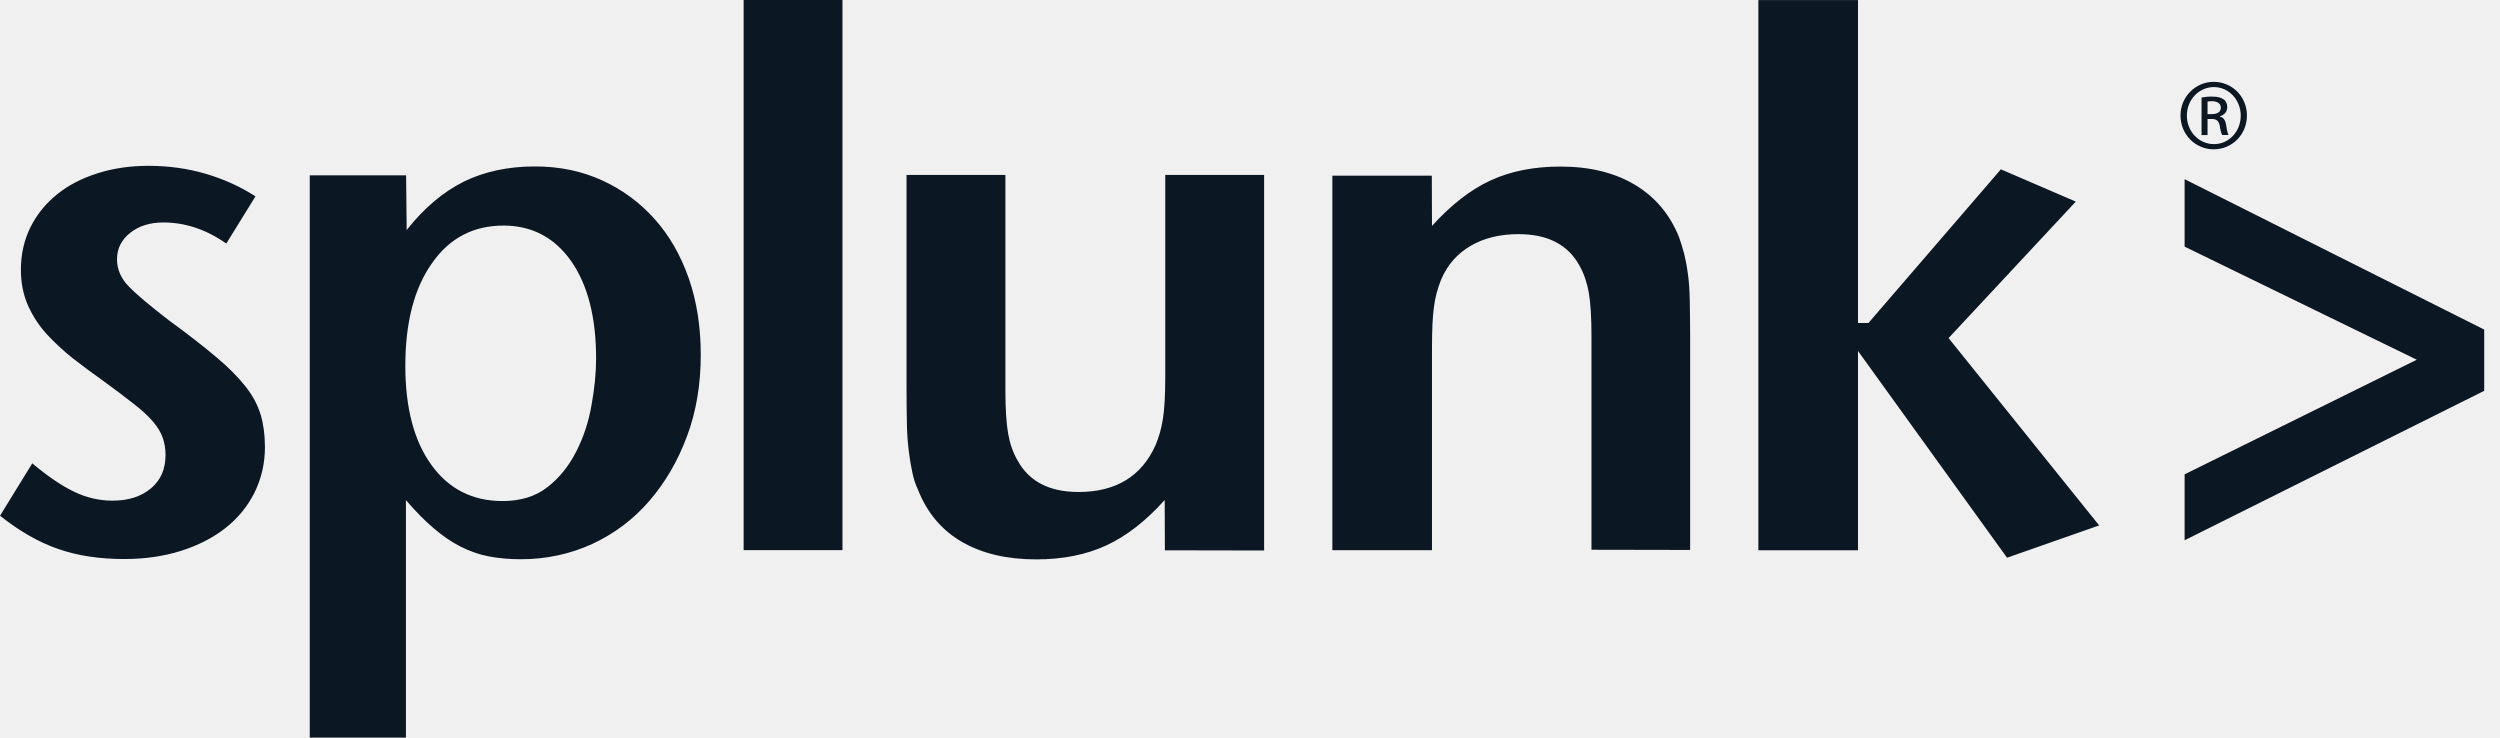
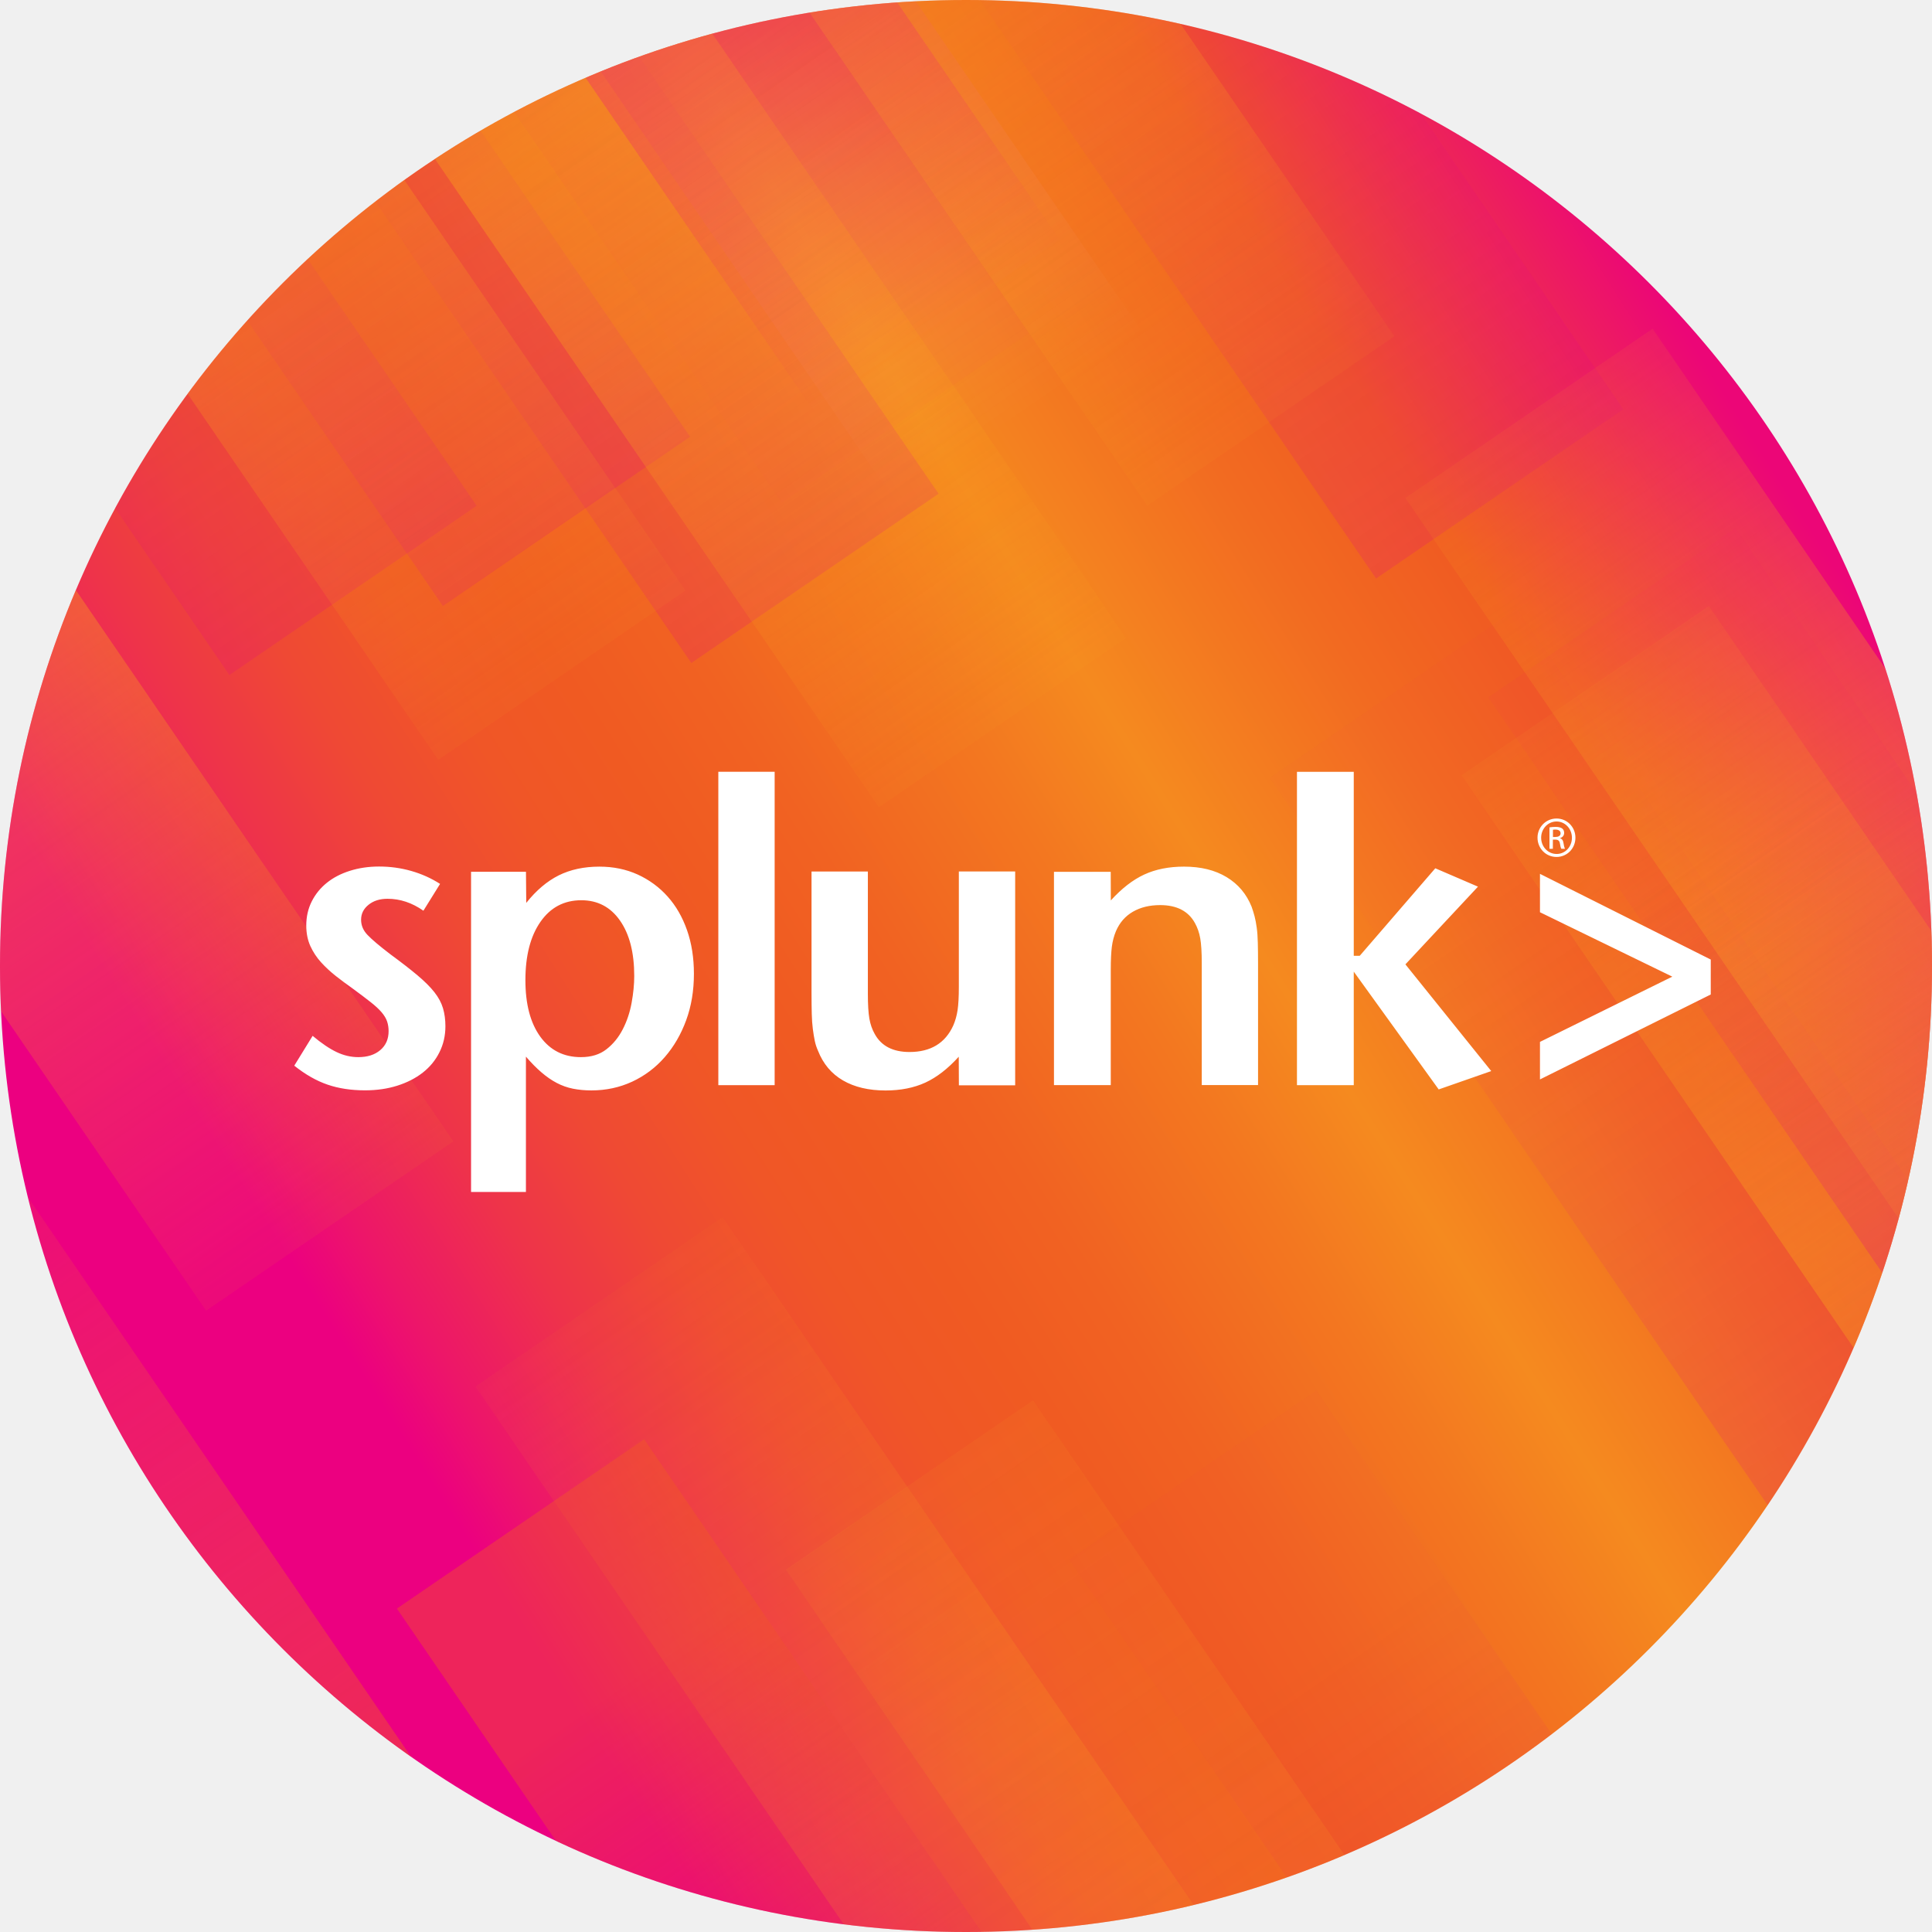
- <svg xmlns="http://www.w3.org/2000/svg" fill="none" version="1.1" viewBox="0 0 122 36">
-   <path d="m12.93 21.8c0 0.802-0.17 1.547-0.509 2.236-0.339 0.679-0.82 1.264-1.423 1.736-0.613 0.481-1.338 0.849-2.177 1.113-0.839 0.264-1.762 0.396-2.761 0.396-1.197 0-2.271-0.16-3.213-0.49-0.942-0.321-1.894-0.868-2.846-1.623l1.574-2.557c0.754 0.632 1.432 1.094 2.045 1.387 0.603 0.292 1.225 0.434 1.866 0.434 0.782 0 1.404-0.198 1.885-0.604 0.481-0.406 0.707-0.943 0.707-1.632 0-0.292-0.047-0.566-0.132-0.821-0.085-0.255-0.245-0.519-0.471-0.792-0.226-0.264-0.546-0.566-0.952-0.877-0.396-0.311-0.914-0.708-1.555-1.17-0.481-0.34-0.961-0.698-1.423-1.057-0.462-0.368-0.876-0.755-1.263-1.17-0.377-0.415-0.678-0.877-0.914-1.396-0.226-0.509-0.349-1.104-0.349-1.755 0-0.755 0.16-1.453 0.471-2.076s0.744-1.151 1.291-1.594c0.546-0.443 1.197-0.783 1.969-1.028 0.763-0.245 1.592-0.368 2.497-0.368 0.952 0 1.866 0.123 2.751 0.377 0.886 0.255 1.706 0.623 2.469 1.113l-1.423 2.302c-0.971-0.679-1.998-1.028-3.072-1.028-0.65 0-1.197 0.17-1.621 0.509s-0.641 0.764-0.641 1.283c0 0.491 0.189 0.934 0.565 1.321 0.377 0.396 1.027 0.934 1.951 1.651 0.933 0.679 1.706 1.283 2.309 1.792 0.613 0.509 1.093 1 1.451 1.453 0.358 0.453 0.594 0.906 0.735 1.377 0.141 0.481 0.207 0.991 0.207 1.557zm16.16-4.311c0 0.708-0.075 1.472-0.226 2.292-0.141 0.821-0.396 1.576-0.754 2.274-0.358 0.698-0.82 1.274-1.395 1.717-0.575 0.453-1.31 0.679-2.186 0.679-1.47 0-2.629-0.585-3.477-1.764-0.848-1.17-1.272-2.783-1.272-4.83 0-2.104 0.424-3.764 1.291-5 0.858-1.236 2.026-1.849 3.496-1.849 1.395 0 2.497 0.585 3.307 1.736 0.81 1.16 1.216 2.745 1.216 4.745zm5.107-0.179c0-1.368-0.198-2.613-0.584-3.726-0.396-1.123-0.942-2.085-1.668-2.896-0.726-0.811-1.574-1.434-2.563-1.887s-2.082-0.679-3.279-0.679c-1.319 0-2.478 0.255-3.477 0.745-0.999 0.5-1.932 1.283-2.78 2.358l-0.028-2.67h-4.702v27.44h4.693v-11.59c0.462 0.538 0.904 0.991 1.338 1.358 0.424 0.368 0.858 0.67 1.3 0.896 0.443 0.226 0.904 0.396 1.394 0.491 0.49 0.094 1.018 0.141 1.574 0.141 1.244 0 2.412-0.255 3.486-0.745 1.074-0.5 2.007-1.198 2.789-2.104s1.395-1.962 1.838-3.16c0.452-1.208 0.669-2.538 0.669-3.972zm2.092 9.538h4.824v-26.85h-4.824v26.85zm25.4 0.009v-18.32h-4.824v9.858c0 0.877-0.038 1.557-0.113 2.038-0.075 0.481-0.198 0.906-0.367 1.302-0.678 1.509-1.932 2.274-3.75 2.274-1.423 0-2.412-0.509-2.978-1.538-0.226-0.387-0.377-0.83-0.462-1.321-0.085-0.49-0.132-1.198-0.132-2.132v-10.48h-4.824v10.41c0 0.708 0.009 1.311 0.019 1.792 0.009 0.481 0.047 0.924 0.094 1.302 0.047 0.377 0.104 0.717 0.17 1.01 0.057 0.292 0.151 0.575 0.273 0.84 0.443 1.123 1.15 1.972 2.139 2.547 0.989 0.575 2.205 0.859 3.637 0.859 1.291 0 2.431-0.227 3.411-0.679s1.932-1.189 2.855-2.217l0.009 2.453 4.843 0.009zm20.79-0.009v-10.39c0-0.708-0.009-1.311-0.019-1.811-0.009-0.5-0.038-0.934-0.094-1.302-0.047-0.368-0.113-0.689-0.179-0.962-0.075-0.283-0.16-0.557-0.254-0.821-0.443-1.094-1.15-1.943-2.139-2.538s-2.205-0.896-3.647-0.896c-1.291 0-2.431 0.226-3.411 0.679s-1.932 1.198-2.855 2.217l-0.009-2.453h-4.853v18.28h4.862v-9.868c0-0.849 0.028-1.519 0.094-1.991 0.057-0.472 0.179-0.915 0.349-1.34 0.311-0.736 0.801-1.283 1.451-1.66s1.423-0.566 2.327-0.566c1.423 0 2.412 0.509 2.978 1.538 0.217 0.387 0.367 0.83 0.452 1.311 0.085 0.481 0.132 1.198 0.132 2.123v10.43l4.815 0.009zm19.96-1.208-7.349-9.142 6.209-6.66-3.656-1.575-6.464 7.5h-0.509v-15.76h-4.862v26.85h4.862v-9.726l7.274 10.09 4.494-1.576zm18.79-6.566v-2.991l-14.62-7.34v3.292l11.33 5.519-11.33 5.594v3.217l14.62-7.292zm-13.2-15.08c-0.895 0-1.621 0.736-1.621 1.642 0 0.924 0.726 1.651 1.621 1.651 0.905 0 1.621-0.726 1.621-1.651 0-0.915-0.716-1.642-1.621-1.642zm0.01 0.255c0.725 0 1.309 0.623 1.309 1.396 0 0.774-0.584 1.396-1.309 1.387-0.735 0-1.32-0.613-1.32-1.396 0-0.764 0.585-1.387 1.32-1.387zm-0.311 1.557h0.197c0.236 0 0.349 0.085 0.396 0.321 0.038 0.245 0.085 0.406 0.123 0.462h0.311c-0.029-0.057-0.076-0.17-0.113-0.453-0.038-0.274-0.142-0.415-0.311-0.443v-0.019c0.198-0.057 0.358-0.207 0.358-0.443 0-0.17-0.057-0.302-0.17-0.377-0.113-0.085-0.292-0.141-0.565-0.141-0.217 0-0.368 0.019-0.518 0.047v1.83h0.292v-0.783zm0-0.849c0.047-0.009 0.113-0.019 0.207-0.019 0.33 0 0.443 0.16 0.443 0.321 0 0.226-0.208 0.311-0.443 0.311h-0.207v-0.613z" fill="#0C1724" />
+ <svg xmlns="http://www.w3.org/2000/svg" width="1200" height="1200" viewBox="0 0 1200 1200" fill="none">
+   <g clip-path="url(#clip0)">
+     <path d="M600 1200C931.371 1200 1200 931.371 1200 600C1200 268.629 931.371 0 600 0C268.629 0 0 268.629 0 600C0 931.371 268.629 1200 600 1200Z" fill="url(#paint0_linear)" />
+     <path opacity="0.2" fill-rule="evenodd" clip-rule="evenodd" d="M710.16 207.142L556.582 312.306L213.567 -188.585L367.146 -293.749L710.16 207.142Z" fill="url(#paint1_linear)" />
+     <path opacity="0.2" fill-rule="evenodd" clip-rule="evenodd" d="M296.051 314.149L142.473 419.285L-200.52 -81.6L-46.942 -186.764L296.051 314.149Z" fill="url(#paint2_linear)" />
+     <path opacity="0.2" fill-rule="evenodd" clip-rule="evenodd" d="M428.635 271.287L275.056 376.424L-67.931 -124.462L85.647 -229.625L428.635 271.287Z" fill="url(#paint3_linear)" />
+     <path opacity="0.2" fill-rule="evenodd" clip-rule="evenodd" d="M582.966 306.671L429.387 411.807L86.4 -89.078L239.978 -194.242L582.966 306.671Z" fill="url(#paint4_linear)" />
+     <path opacity="0.2" fill-rule="evenodd" clip-rule="evenodd" d="M1008.27 254.209L854.695 359.345L511.708 -141.54L665.286 -246.704L1008.27 254.209Z" fill="url(#paint5_linear)" />
+     <path opacity="0.2" fill-rule="evenodd" clip-rule="evenodd" d="M639.049 207.066L485.471 312.229L144.813 -185.269L298.391 -290.433L639.049 207.066Z" fill="url(#paint6_linear)" />
+     <path opacity="0.2" fill-rule="evenodd" clip-rule="evenodd" d="M1282.8 875.449L1129.22 980.591L788.569 483.12L942.148 377.956L1282.8 875.449Z" fill="url(#paint7_linear)" />
+     <path opacity="0.444" fill-rule="evenodd" clip-rule="evenodd" d="M699.469 396.262L545.891 501.425L75.36 -185.711L228.938 -290.875L699.469 396.262Z" fill="url(#paint8_linear)" />
+     <path opacity="0.444" fill-rule="evenodd" clip-rule="evenodd" d="M1112.22 1556.92L958.642 1662.08L488.084 974.918L641.662 869.755L1112.22 1556.92Z" fill="url(#paint9_linear)" />
+     <path opacity="0.2" fill-rule="evenodd" clip-rule="evenodd" d="M1158.31 1361.07L1004.73 1466.23L664.047 968.733L817.625 863.569L1158.31 1361.07Z" fill="url(#paint10_linear)" />
+     <path opacity="0.444" fill-rule="evenodd" clip-rule="evenodd" d="M425.755 366.796L272.204 471.96L-198 -214.697L-44.422 -319.838L425.755 366.796Z" fill="url(#paint11_linear)" />
+     <path opacity="0.444" fill-rule="evenodd" clip-rule="evenodd" d="M1496.68 890.815L1343.1 995.978L872.896 309.316L1026.47 204.153L1496.68 890.815Z" fill="url(#paint12_linear)" />
+     <path opacity="0.444" fill-rule="evenodd" clip-rule="evenodd" d="M281.58 708.917L128.002 814.08L-342.196 127.424L-188.618 22.26L281.58 708.917Z" fill="url(#paint13_linear)" />
+     <path opacity="0.444" fill-rule="evenodd" clip-rule="evenodd" d="M1531.55 1063.06L1378 1168.22L907.8 481.566L1061.38 376.424L1531.55 1063.06Z" fill="url(#paint14_linear)" />
+     <path opacity="0.444" fill-rule="evenodd" clip-rule="evenodd" d="M866.133 208.893L712.582 314.057L242.378 -372.605L395.956 -477.742L866.133 208.893Z" fill="url(#paint15_linear)" />
+     <path opacity="0.444" fill-rule="evenodd" clip-rule="evenodd" d="M919.096 1442.67L765.518 1547.84L295.314 861.18L448.893 756.017L919.096 1442.67Z" fill="url(#paint16_linear)" />
+     <path opacity="0.444" fill-rule="evenodd" clip-rule="evenodd" d="M691.866 198.066L538.287 303.229L68.084 -383.427L221.662 -488.591L691.866 198.066Z" fill="url(#paint17_linear)" />
+     <path opacity="0.444" fill-rule="evenodd" clip-rule="evenodd" d="M325.915 1194.27L172.336 1299.43L-155.716 820.364L-2.138 715.2L325.915 1194.27Z" fill="url(#paint18_linear)" />
+     <path opacity="0.4" fill-rule="evenodd" clip-rule="evenodd" d="M1421.45 829.664L1267.88 934.827L924.36 433.14L1077.91 327.971L1421.45 829.664Z" fill="url(#paint19_linear)" />
+     <path opacity="0.4" fill-rule="evenodd" clip-rule="evenodd" d="M743.64 1395.64L590.062 1500.8L246.518 999.109L400.096 893.945L743.64 1395.64Z" fill="url(#paint20_linear)" />
+     <path d="M276.655 637.429C276.655 643.265 275.422 648.66 272.929 653.618C270.464 658.576 267.005 662.765 262.576 666.229C258.147 669.693 252.9 672.387 246.796 674.324C240.698 676.26 234.011 677.225 226.767 677.225C218.089 677.225 210.316 676.053 203.422 673.674C196.56 671.329 189.665 667.396 182.776 661.915L194.182 643.38C199.664 647.984 204.595 651.327 209.024 653.438C213.42 655.549 217.936 656.607 222.545 656.607C228.207 656.607 232.751 655.173 236.209 652.238C239.667 649.304 241.369 645.376 241.369 640.418C241.369 638.307 241.047 636.284 240.431 634.435C239.815 632.585 238.669 630.682 237 628.718C235.331 626.782 233.04 624.644 230.111 622.353C227.209 620.067 223.456 617.22 218.847 613.849C215.329 611.356 211.865 608.804 208.522 606.164C205.151 603.496 202.129 600.682 199.375 597.66C196.647 594.638 194.449 591.294 192.747 587.569C191.078 583.844 190.227 579.595 190.227 574.844C190.227 569.362 191.373 564.344 193.658 559.827C195.944 555.311 199.085 551.471 203.04 548.302C207 545.105 211.751 542.64 217.32 540.884C222.862 539.122 228.905 538.216 235.445 538.216C242.335 538.216 248.995 539.127 255.447 540.971C261.9 542.815 267.851 545.487 273.338 549.005L262.985 565.664C255.916 560.705 248.498 558.245 240.698 558.245C235.947 558.245 231.987 559.478 228.911 561.971C225.802 564.464 224.28 567.545 224.28 571.265C224.28 574.816 225.627 578.013 228.387 580.827C231.115 583.674 235.805 587.629 242.52 592.762C249.267 597.72 254.869 602.056 259.293 605.782C263.722 609.507 267.24 612.998 269.82 616.282C272.4 619.565 274.162 622.882 275.16 626.253C276.158 629.662 276.655 633.355 276.655 637.429ZM393.933 606.196C393.933 611.329 393.404 616.871 392.318 622.795C391.26 628.718 389.416 634.233 386.836 639.245C384.256 644.291 380.885 648.453 376.691 651.709C372.496 654.993 367.216 656.607 360.796 656.607C350.122 656.607 341.705 652.353 335.547 643.849C329.416 635.345 326.34 623.673 326.34 608.804C326.34 593.585 329.449 581.498 335.695 572.558C341.913 563.613 350.389 559.156 361.064 559.156C371.209 559.156 379.216 563.378 385.08 571.767C390.998 580.216 393.933 591.682 393.933 606.196ZM431.002 604.849C431.002 594.938 429.595 585.933 426.747 577.811C423.9 569.656 419.885 562.68 414.665 556.844C409.445 551.007 403.227 546.464 396.071 543.18C388.887 539.924 380.967 538.282 372.289 538.282C362.727 538.282 354.311 540.098 347.04 543.709C339.769 547.347 333.049 553.036 326.864 560.809L326.689 541.456H292.582V740.351H326.662V656.302C330.033 660.202 333.262 663.485 336.371 666.125C339.48 668.793 342.616 670.964 345.813 672.638C349.009 674.313 352.38 675.513 355.931 676.216C359.482 676.92 363.295 677.275 367.369 677.275C376.402 677.275 384.845 675.458 392.651 671.847C400.451 668.209 407.198 663.136 412.887 656.596C418.576 650.056 423.005 642.404 426.202 633.665C429.42 624.878 431.002 615.289 431.002 604.849ZM446.165 674.002H481.151V479.362H446.165V674.002ZM630.54 674.062V541.271H595.555V612.742C595.555 619.107 595.293 624.033 594.764 627.491C594.235 630.949 593.329 634.091 592.096 636.933C587.138 647.902 578.078 653.416 564.911 653.416C554.618 653.416 547.402 649.691 543.327 642.245C541.713 639.431 540.6 636.235 539.984 632.684C539.367 629.133 539.046 624.005 539.046 617.258V541.298H504.055V616.756C504.055 621.889 504.115 626.231 504.202 629.776C504.289 633.322 504.524 636.464 504.878 639.218C505.233 641.973 505.642 644.411 506.078 646.522C506.52 648.633 507.191 650.684 508.075 652.62C511.271 660.774 516.431 666.933 523.62 671.094C530.804 675.256 539.602 677.313 550.042 677.313C559.424 677.313 567.665 675.671 574.762 672.415C581.858 669.131 588.753 663.791 595.495 656.345L595.582 674.116H630.54V674.062ZM781.396 674.002V598.718C781.396 593.585 781.336 589.216 781.249 585.611C781.162 581.973 780.955 578.864 780.573 576.196C780.218 573.556 779.782 571.211 779.253 569.187C778.724 567.164 778.107 565.167 777.404 563.204C774.207 555.256 769.047 549.125 761.858 544.789C754.675 540.447 745.876 538.276 735.404 538.276C726.022 538.276 717.78 539.918 710.684 543.202C703.587 546.485 696.693 551.853 689.951 559.271L689.891 541.5H654.638V673.996H689.918V602.438C689.918 596.253 690.153 591.442 690.595 588.011C691.036 584.58 691.887 581.356 693.147 578.335C695.433 573.027 698.956 569.007 703.675 566.28C708.398 563.553 714.027 562.173 720.595 562.173C730.887 562.173 738.104 565.898 742.178 573.289C743.76 576.104 744.878 579.3 745.495 582.818C746.111 586.336 746.433 591.469 746.433 598.184V673.964H781.391V674.002H781.396ZM926.236 665.264L872.924 598.985L918 550.713L891.491 539.307L844.571 593.651H840.846V479.389H805.565V674.029H840.846V603.496L893.602 676.664L926.236 665.264ZM1062.58 617.694V595.991L956.504 542.765V566.607L1038.7 606.611L956.504 647.138V670.451L1062.58 617.694ZM966.764 508.396C960.251 508.396 954.976 513.704 954.976 520.304C954.976 527.018 960.256 532.271 966.764 532.271C973.331 532.271 978.524 527.024 978.524 520.304C978.524 513.676 973.331 508.396 966.824 508.396H966.764ZM966.824 510.24C972.104 510.24 976.353 514.729 976.353 520.358C976.353 525.96 972.131 530.476 966.824 530.416C961.516 530.416 957.235 525.96 957.235 520.298C957.235 514.724 961.516 510.24 966.764 510.24H966.824ZM964.565 521.504H966.033C967.735 521.504 968.586 522.147 968.88 523.822C969.142 525.584 969.469 526.784 969.791 527.193H972.022C971.815 526.784 971.493 525.96 971.171 523.909C970.909 521.945 970.113 520.887 968.94 520.685V520.565C970.375 520.156 971.52 519.071 971.52 517.342C971.52 516.082 971.078 515.171 970.287 514.587C969.496 513.998 968.176 513.589 966.153 513.589C964.571 513.589 963.513 513.736 962.4 513.911V527.198H964.511V521.509H964.565V521.504ZM964.565 515.373C964.92 515.313 965.416 515.253 966.093 515.253C968.466 515.253 969.316 516.425 969.316 517.571C969.316 519.213 967.822 519.856 966.093 519.856H964.565V515.373Z" fill="white" />
+   </g>
+   <defs>
+     <linearGradient id="paint0_linear" x1="1096.43" y1="283.718" x2="125.147" y2="902.538" gradientUnits="userSpaceOnUse">
+       <stop stop-color="#EC0677" />
+       <stop offset="0.165" stop-color="#F05A22" />
+       <stop offset="0.249" stop-color="#F26A21" />
+       <stop offset="0.373" stop-color="#F58A1F" />
+       <stop offset="0.443" stop-color="#F37720" />
+       <stop offset="0.544" stop-color="#F16222" />
+       <stop offset="0.61" stop-color="#F05A22" />
+       <stop offset="0.667" stop-color="#F05627" />
+       <stop offset="0.73" stop-color="#EF4934" />
+       <stop offset="0.795" stop-color="#EE334A" />
+       <stop offset="0.863" stop-color="#ED1669" />
+       <stop offset="0.904" stop-color="#EC0080" />
+     </linearGradient>
+     <linearGradient id="paint1_linear" x1="291.269" y1="-238.934" x2="634.115" y2="259.256" gradientUnits="userSpaceOnUse">
+       <stop offset="0.503" stop-color="#E20782" />
+       <stop offset="1" stop-color="white" stop-opacity="0" />
+     </linearGradient>
+     <linearGradient id="paint2_linear" x1="-53.306" y1="-30.797" x2="218.517" y2="364.189" gradientUnits="userSpaceOnUse">
+       <stop offset="0.037" stop-color="#E20782" stop-opacity="0.1" />
+       <stop offset="1" stop-color="#E20782" />
+     </linearGradient>
+     <linearGradient id="paint3_linear" x1="79.279" y1="-73.659" x2="351.102" y2="321.327" gradientUnits="userSpaceOnUse">
+       <stop offset="0.037" stop-color="#E20782" stop-opacity="0.1" />
+       <stop offset="1" stop-color="#E20782" />
+     </linearGradient>
+     <linearGradient id="paint4_linear" x1="233.612" y1="-38.275" x2="505.435" y2="356.711" gradientUnits="userSpaceOnUse">
+       <stop offset="0.037" stop-color="#E20782" stop-opacity="0.1" />
+       <stop offset="1" stop-color="#E20782" />
+     </linearGradient>
+     <linearGradient id="paint5_linear" x1="658.917" y1="-90.737" x2="930.74" y2="304.249" gradientUnits="userSpaceOnUse">
+       <stop offset="0.037" stop-color="#E20782" stop-opacity="0.1" />
+       <stop offset="1" stop-color="#E20782" />
+     </linearGradient>
+     <linearGradient id="paint6_linear" x1="221.473" y1="-237.099" x2="560.292" y2="255.255" gradientUnits="userSpaceOnUse">
+       <stop stop-color="#E20782" />
+       <stop offset="0.772" stop-color="#E20782" stop-opacity="0.1" />
+     </linearGradient>
+     <linearGradient id="paint7_linear" x1="865.218" y1="431.261" x2="1204.04" y2="923.615" gradientUnits="userSpaceOnUse">
+       <stop offset="0.213" stop-color="#E20782" stop-opacity="0.1" />
+       <stop offset="1" stop-color="#E20782" />
+     </linearGradient>
+     <linearGradient id="paint8_linear" x1="152.169" y1="-237.349" x2="620.768" y2="442.31" gradientUnits="userSpaceOnUse">
+       <stop stop-color="#F89E1C" stop-opacity="0.2" />
+       <stop offset="0.453" stop-color="#F89E1C" />
+       <stop offset="1" stop-color="#F89E1C" stop-opacity="0.15" />
+     </linearGradient>
+     <linearGradient id="paint9_linear" x1="564.872" y1="923.243" x2="1033.47" y2="1602.9" gradientUnits="userSpaceOnUse">
+       <stop stop-color="#F89E1C" stop-opacity="0.2" />
+       <stop offset="0.554" stop-color="#F89E1C" stop-opacity="0.5" />
+       <stop offset="1" stop-color="#F89E1C" stop-opacity="0.15" />
+     </linearGradient>
+     <linearGradient id="paint10_linear" x1="740.706" y1="916.883" x2="1079.52" y2="1409.24" gradientUnits="userSpaceOnUse">
+       <stop offset="0.228" stop-color="#E20782" stop-opacity="0.1" />
+       <stop offset="1" stop-color="#E20782" />
+     </linearGradient>
+     <linearGradient id="paint11_linear" x1="-121.218" y1="-266.367" x2="347.033" y2="412.791" gradientUnits="userSpaceOnUse">
+       <stop stop-color="#F89E1C" stop-opacity="0.2" />
+       <stop offset="0.442" stop-color="#F89E1C" />
+       <stop offset="1" stop-color="#F89E1C" stop-opacity="0.15" />
+     </linearGradient>
+     <linearGradient id="paint12_linear" x1="949.684" y1="257.647" x2="1417.94" y2="936.804" gradientUnits="userSpaceOnUse">
+       <stop stop-color="#F89E1C" stop-opacity="0.2" />
+       <stop offset="0.442" stop-color="#F89E1C" />
+       <stop offset="1" stop-color="#F89E1C" stop-opacity="0.15" />
+     </linearGradient>
+     <linearGradient id="paint13_linear" x1="-265.412" y1="75.749" x2="202.838" y2="754.907" gradientUnits="userSpaceOnUse">
+       <stop stop-color="#F89E1C" stop-opacity="0.2" />
+       <stop offset="0.442" stop-color="#F89E1C" />
+       <stop offset="1" stop-color="#F89E1C" stop-opacity="0.15" />
+     </linearGradient>
+     <linearGradient id="paint14_linear" x1="984.581" y1="429.894" x2="1452.83" y2="1109.05" gradientUnits="userSpaceOnUse">
+       <stop stop-color="#F89E1C" stop-opacity="0.2" />
+       <stop offset="0.442" stop-color="#F89E1C" />
+       <stop offset="1" stop-color="#F89E1C" stop-opacity="0.15" />
+     </linearGradient>
+     <linearGradient id="paint15_linear" x1="319.16" y1="-424.273" x2="787.41" y2="254.885" gradientUnits="userSpaceOnUse">
+       <stop stop-color="#F89E1C" stop-opacity="0.2" />
+       <stop offset="0.442" stop-color="#F89E1C" />
+       <stop offset="1" stop-color="#F89E1C" stop-opacity="0.15" />
+     </linearGradient>
+     <linearGradient id="paint16_linear" x1="372.102" y1="809.506" x2="840.353" y2="1488.66" gradientUnits="userSpaceOnUse">
+       <stop stop-color="#F89E1C" stop-opacity="0.1" />
+       <stop offset="0.44" stop-color="#F89E1C" stop-opacity="0.5" />
+       <stop offset="1" stop-color="#F89E1C" stop-opacity="0.15" />
+     </linearGradient>
+     <linearGradient id="paint17_linear" x1="144.87" y1="-435.099" x2="613.121" y2="244.058" gradientUnits="userSpaceOnUse">
+       <stop stop-color="#EC008C" stop-opacity="0.2" />
+       <stop offset="0.442" stop-color="#EC008C" />
+       <stop offset="0.941" stop-color="#EC008C" stop-opacity="0" />
+     </linearGradient>
+     <linearGradient id="paint18_linear" x1="-124.77" y1="702.017" x2="249.791" y2="1246.41" gradientUnits="userSpaceOnUse">
+       <stop stop-color="#F89E1C" stop-opacity="0" />
+       <stop offset="0.849" stop-color="#F05A22" />
+     </linearGradient>
+     <linearGradient id="paint19_linear" x1="953.168" y1="311.681" x2="1345.48" y2="881.743" gradientUnits="userSpaceOnUse">
+       <stop offset="0.343" stop-color="#E20782" stop-opacity="0.1" />
+       <stop offset="1" stop-color="#E20782" />
+     </linearGradient>
+     <linearGradient id="paint20_linear" x1="275.351" y1="877.645" x2="667.661" y2="1447.71" gradientUnits="userSpaceOnUse">
+       <stop offset="0.289" stop-color="#F05A22" />
+       <stop offset="0.858" stop-color="#E20782" stop-opacity="0.1" />
+     </linearGradient>
+     <clipPath id="clip0">
+       <path d="M0 600C0 268.629 268.629 0 600 0C931.371 0 1200 268.629 1200 600C1200 931.371 931.371 1200 600 1200C268.629 1200 0 931.371 0 600Z" fill="white" />
+     </clipPath>
+   </defs>
</svg>
